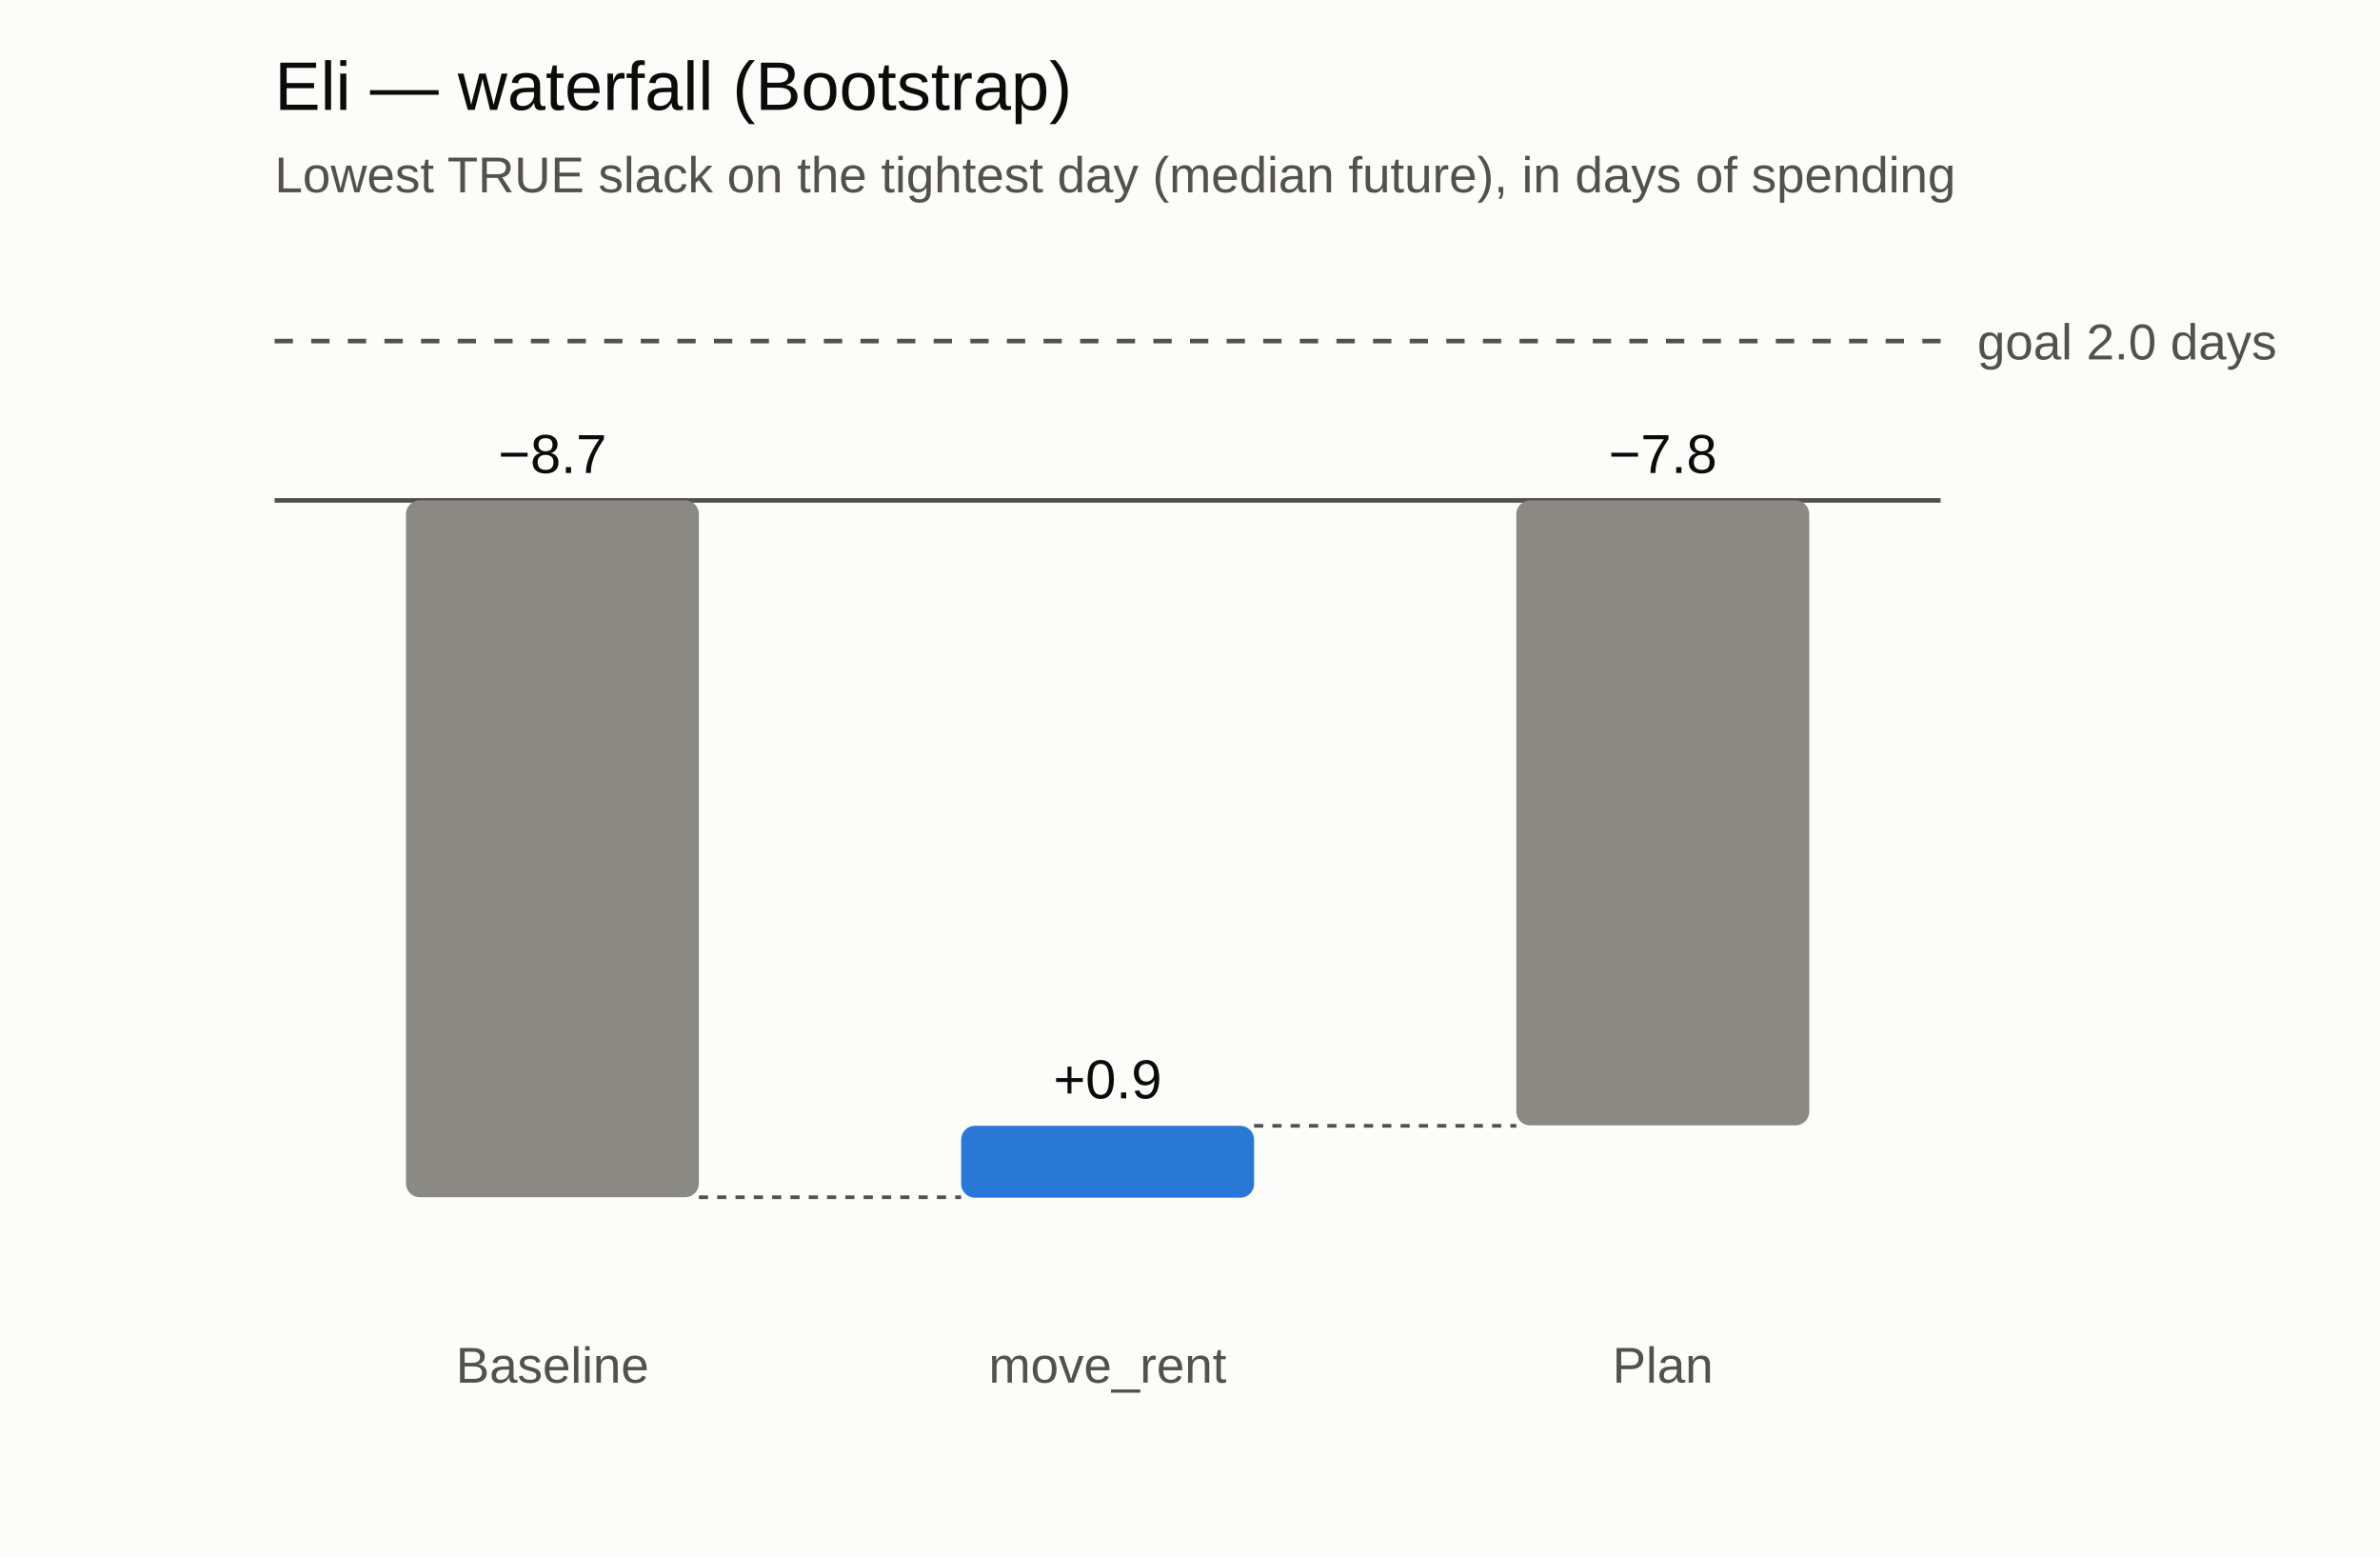
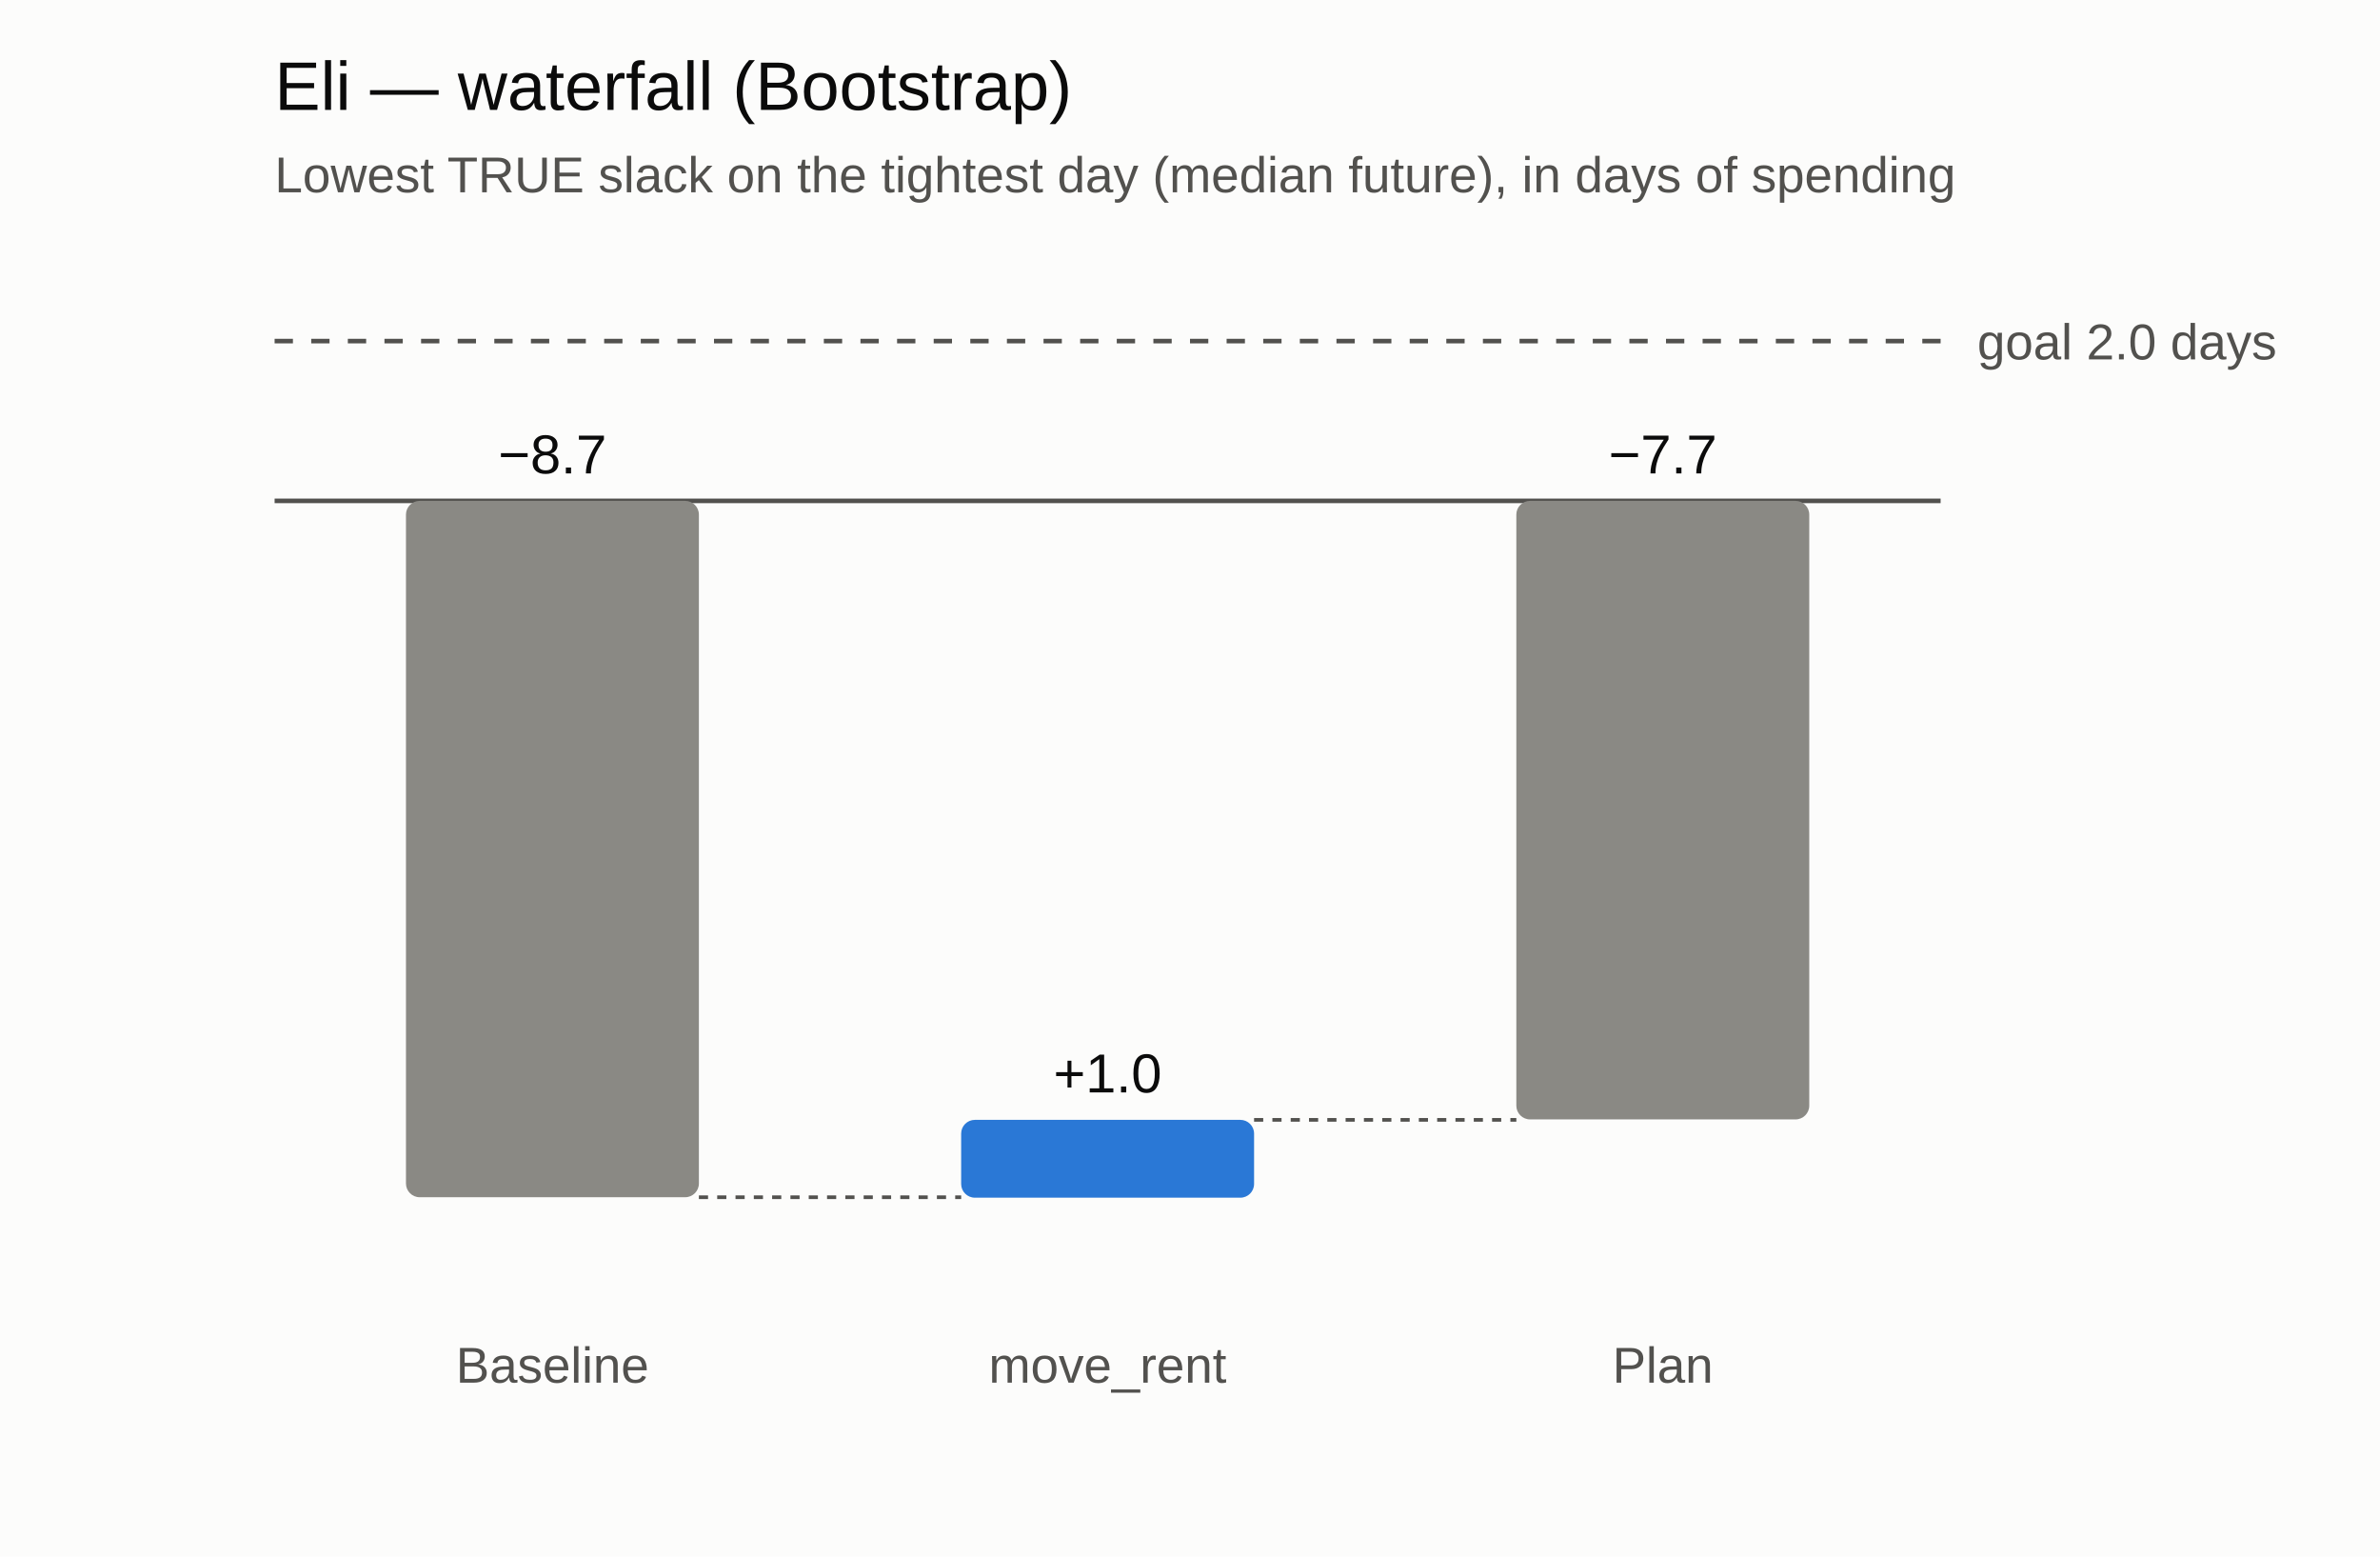
<svg xmlns="http://www.w3.org/2000/svg" viewBox="0 0 520 340" width="520" height="340" font-family="Arial, Helvetica, sans-serif" role="img" aria-label="Eli — waterfall (Bootstrap)">
  <rect width="520" height="340" fill="#fcfcfb" />
  <text x="60" y="24" font-size="15" fill="#0b0b0b">Eli — waterfall (Bootstrap)</text>
  <text x="60" y="42" font-size="11" fill="#52514e">Lowest TRUE slack on the tightest day (median future), in days of spending</text>
-   <line x1="60" x2="424" y1="109.3" y2="109.3" stroke="#52514e" />
+   <line x1="60" x2="424" y1="109.4" y2="109.4" stroke="#52514e" />
  <line x1="60" x2="424" y1="74.5" y2="74.5" stroke="#52514e" stroke-dasharray="4 4" />
  <text x="432" y="78.5" font-size="11" fill="#52514e">goal 2.0 days</text>
-   <rect x="88.7" y="109.3" width="64" height="152.2" rx="3" fill="#8a8984" />
-   <text x="120.7" y="103.3" font-size="12" fill="#0b0b0b" text-anchor="middle">−8.7</text>
+   <rect x="88.7" y="109.4" width="64" height="152.1" rx="3" fill="#8a8984" />
+   <text x="120.7" y="103.4" font-size="12" fill="#0b0b0b" text-anchor="middle">−8.7</text>
  <text x="120.7" y="302" font-size="11" fill="#52514e" text-anchor="middle">Baseline</text>
  <line x1="152.7" x2="210" y1="261.5" y2="261.5" stroke="#52514e" stroke-width="0.8" stroke-dasharray="2 2" />
-   <rect x="210" y="245.9" width="64" height="15.7" rx="3" fill="#2a78d6" />
-   <text x="242" y="239.9" font-size="12" fill="#0b0b0b" text-anchor="middle">+0.9</text>
+   <rect x="210" y="244.6" width="64" height="17" rx="3" fill="#2a78d6" />
+   <text x="242" y="238.6" font-size="12" fill="#0b0b0b" text-anchor="middle">+1.0</text>
  <text x="242" y="302" font-size="11" fill="#52514e" text-anchor="middle">move_rent</text>
-   <line x1="274" x2="331.3" y1="245.9" y2="245.9" stroke="#52514e" stroke-width="0.8" stroke-dasharray="2 2" />
-   <rect x="331.3" y="109.3" width="64" height="136.5" rx="3" fill="#8a8984" />
-   <text x="363.3" y="103.3" font-size="12" fill="#0b0b0b" text-anchor="middle">−7.8</text>
+   <line x1="274" x2="331.3" y1="244.6" y2="244.6" stroke="#52514e" stroke-width="0.8" stroke-dasharray="2 2" />
+   <rect x="331.3" y="109.4" width="64" height="135.1" rx="3" fill="#8a8984" />
+   <text x="363.3" y="103.4" font-size="12" fill="#0b0b0b" text-anchor="middle">−7.7</text>
  <text x="363.3" y="302" font-size="11" fill="#52514e" text-anchor="middle">Plan</text>
</svg>
